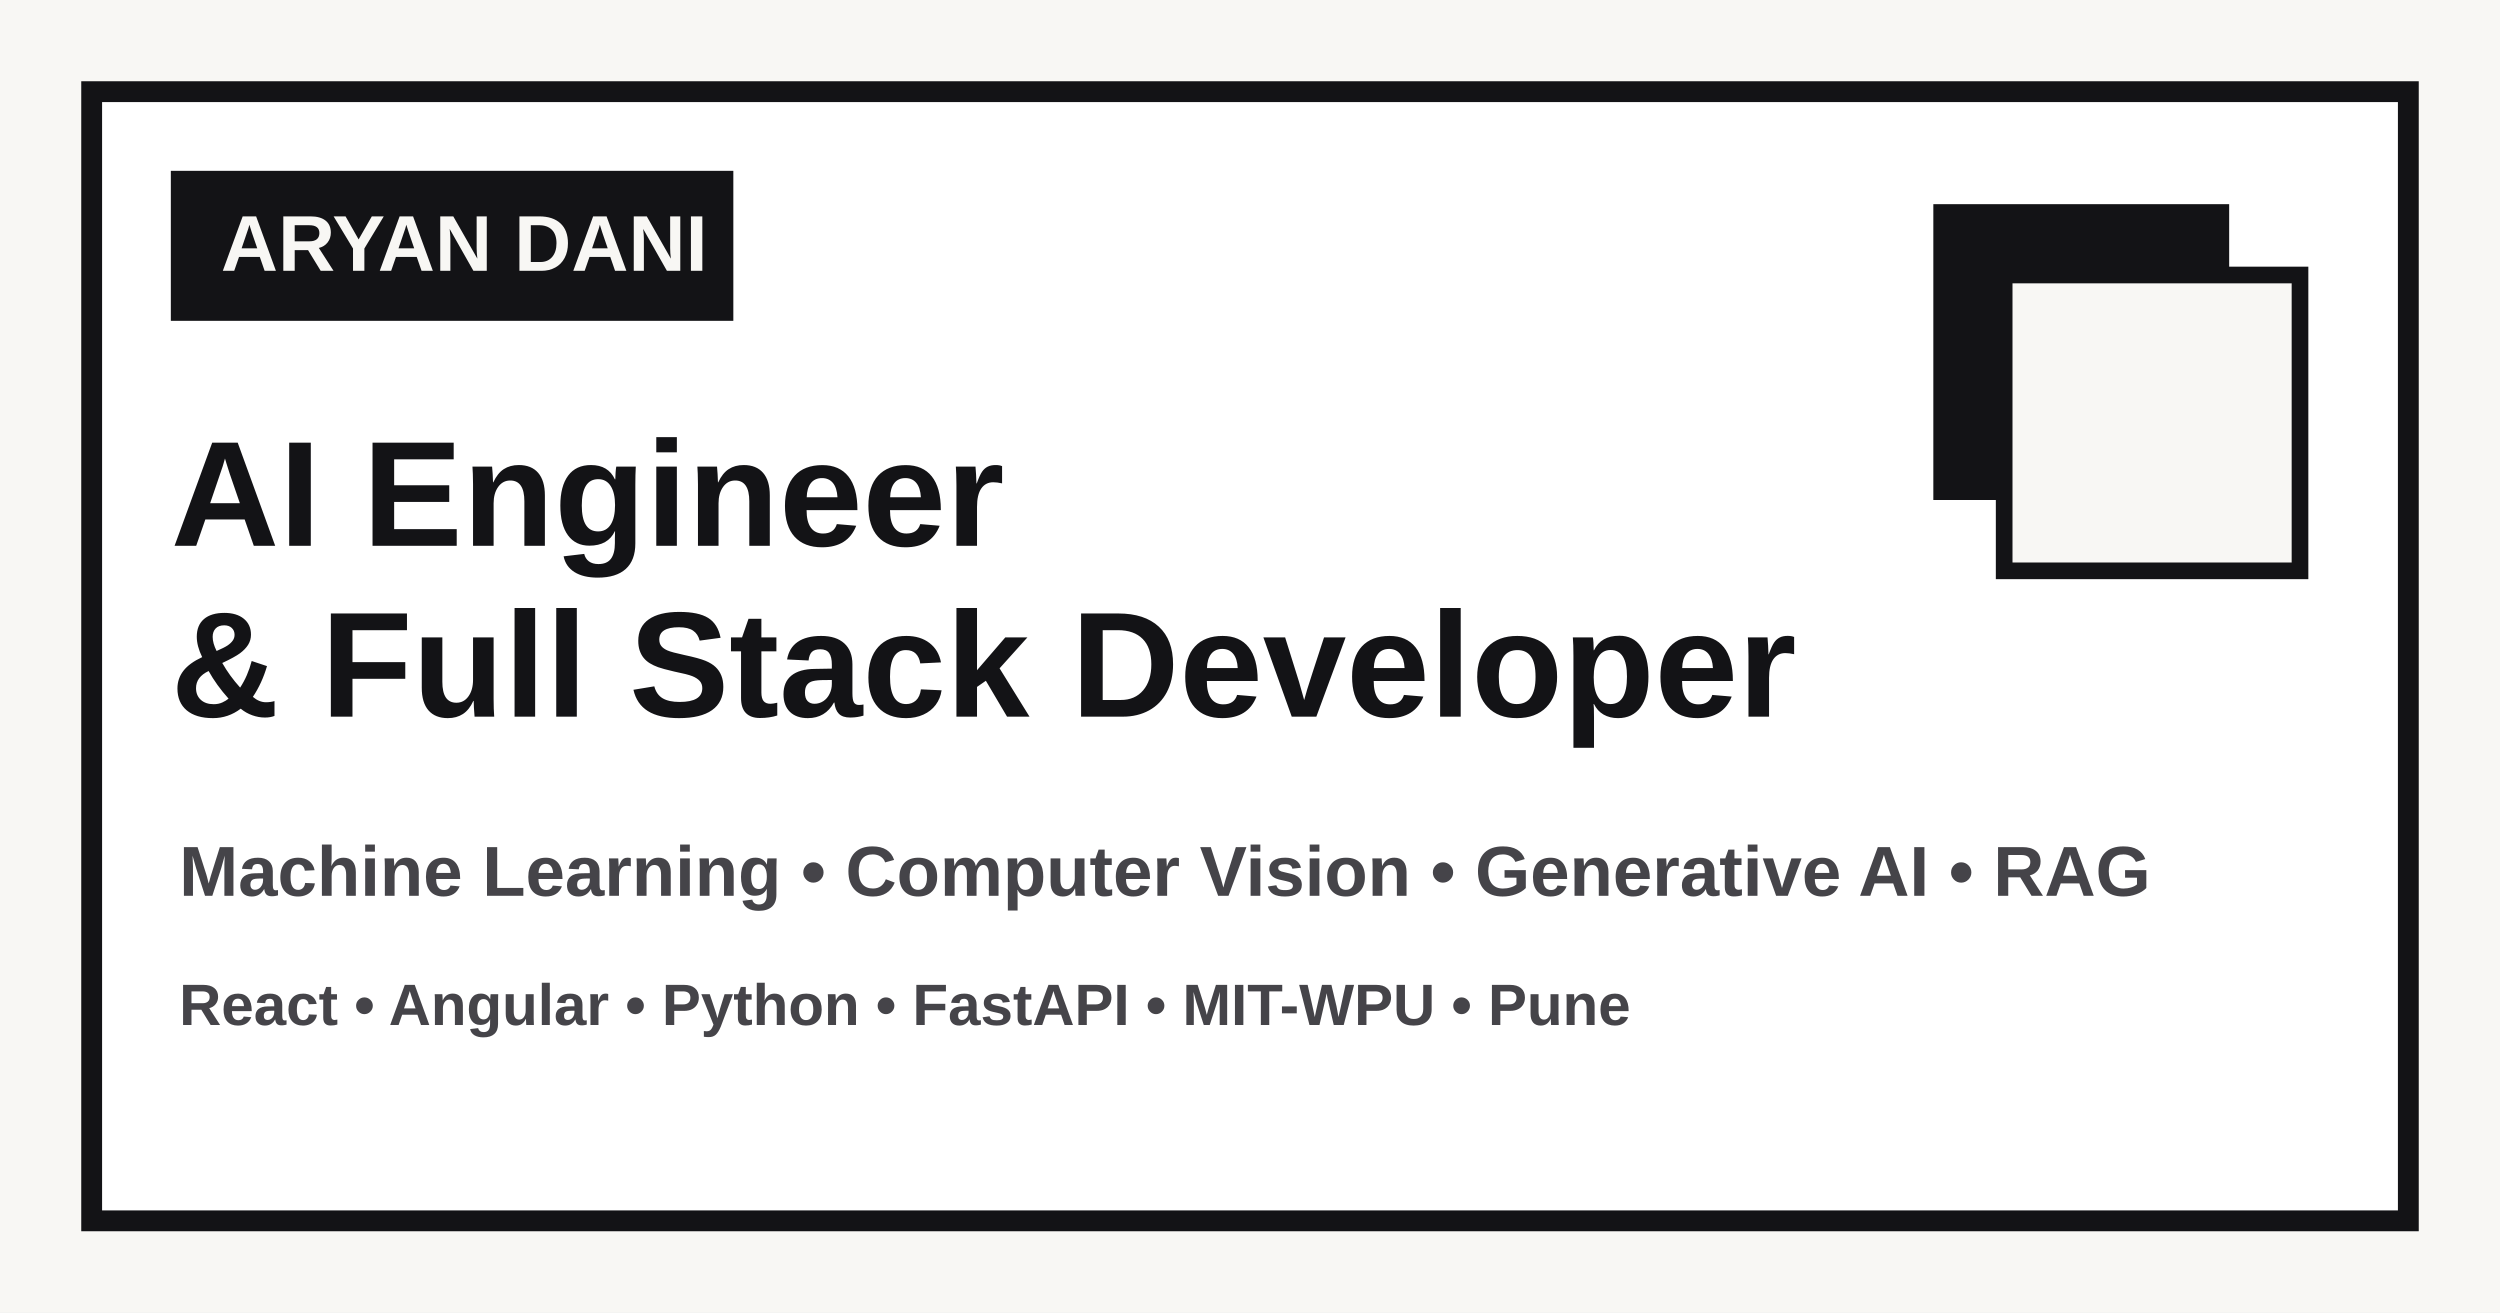
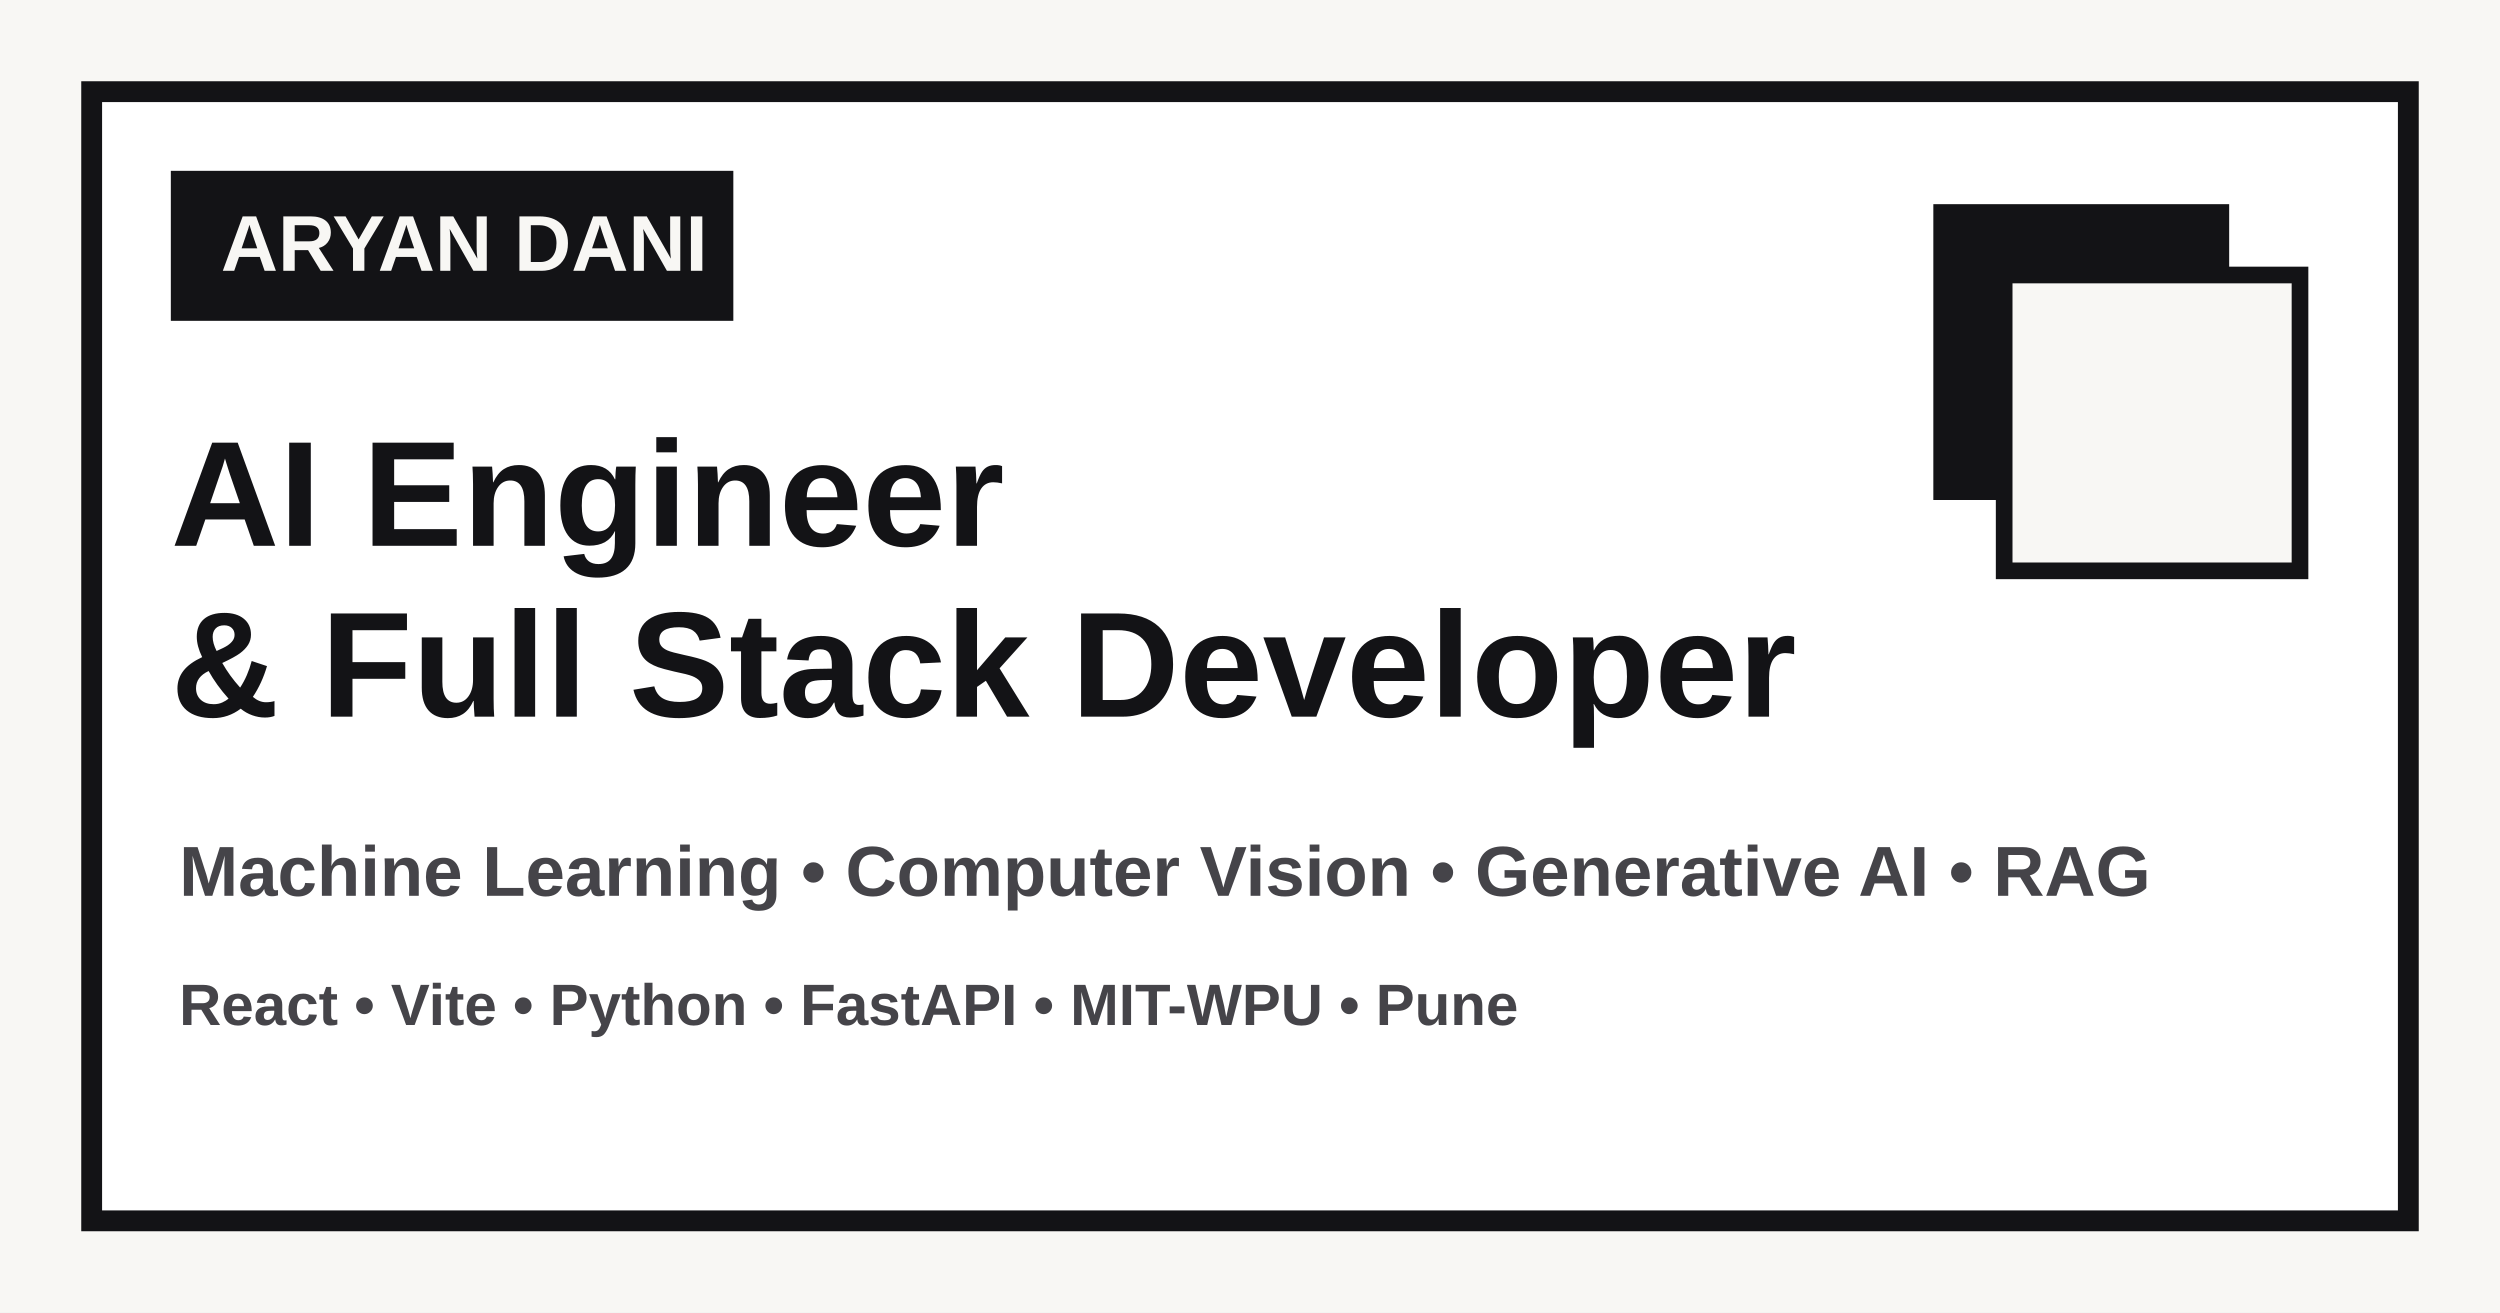
<svg xmlns="http://www.w3.org/2000/svg" width="1200" height="630" viewBox="0 0 1200 630" role="img" aria-labelledby="title desc">
  <rect width="1200" height="630" fill="#f8f7f4" />
  <rect x="44" y="44" width="1112" height="542" fill="#ffffff" stroke="#131316" stroke-width="10" />
  <rect x="82" y="82" width="270" height="72" fill="#131316" />
  <text x="106" y="130" fill="#f8f7f4" font-family="Arial, sans-serif" font-size="38" font-weight="800">ARYAN DANI</text>
  <text x="82" y="262" fill="#131316" font-family="Arial, sans-serif" font-size="72" font-weight="900">AI Engineer</text>
  <text x="82" y="344" fill="#131316" font-family="Arial, sans-serif" font-size="72" font-weight="900">&amp; Full Stack Developer</text>
  <text x="86" y="430" fill="#454449" font-family="Arial, sans-serif" font-size="34" font-weight="700">Machine Learning • Computer Vision • Generative AI • RAG</text>
-   <text x="86" y="492" fill="#454449" font-family="Arial, sans-serif" font-size="28" font-weight="700">React • Angular • Python • FastAPI • MIT-WPU • Pune</text>
+   <text x="86" y="492" fill="#454449" font-family="Arial, sans-serif" font-size="28" font-weight="700">React • Vite • Python • FastAPI • MIT-WPU • Pune</text>
  <rect x="928" y="98" width="142" height="142" fill="#131316" />
  <rect x="962" y="132" width="142" height="142" fill="#f8f7f4" stroke="#131316" stroke-width="8" />
</svg>
